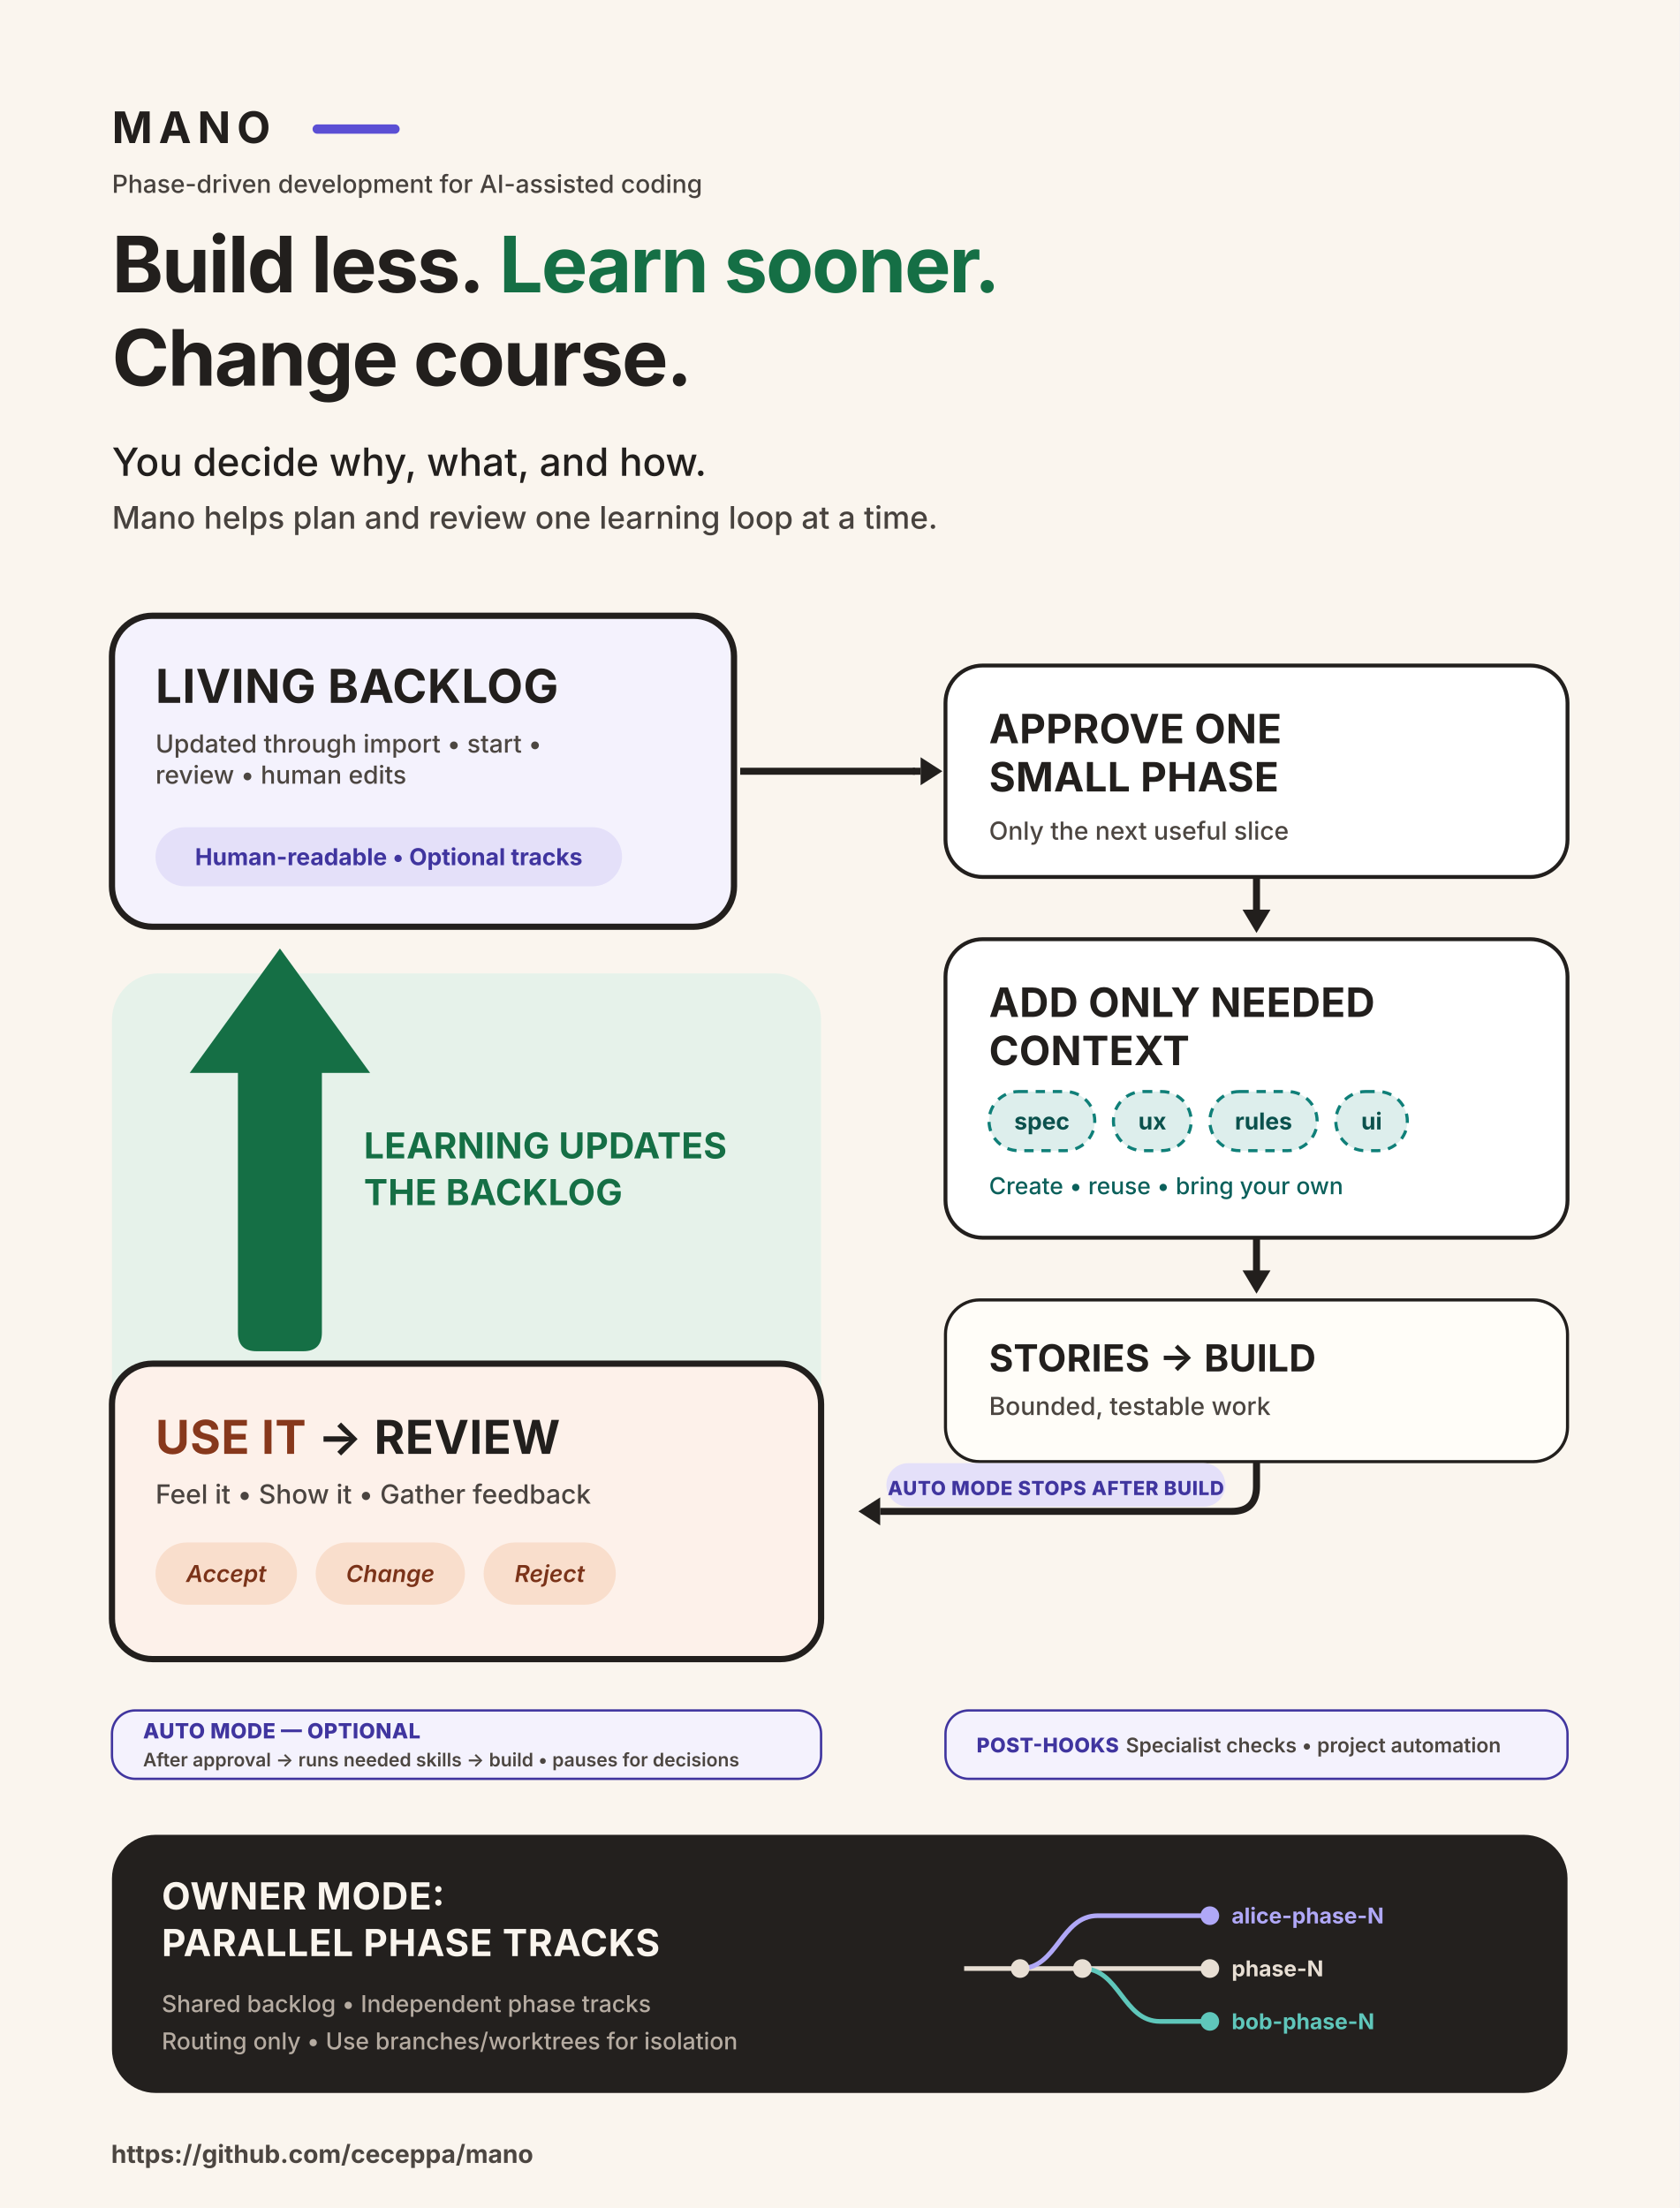
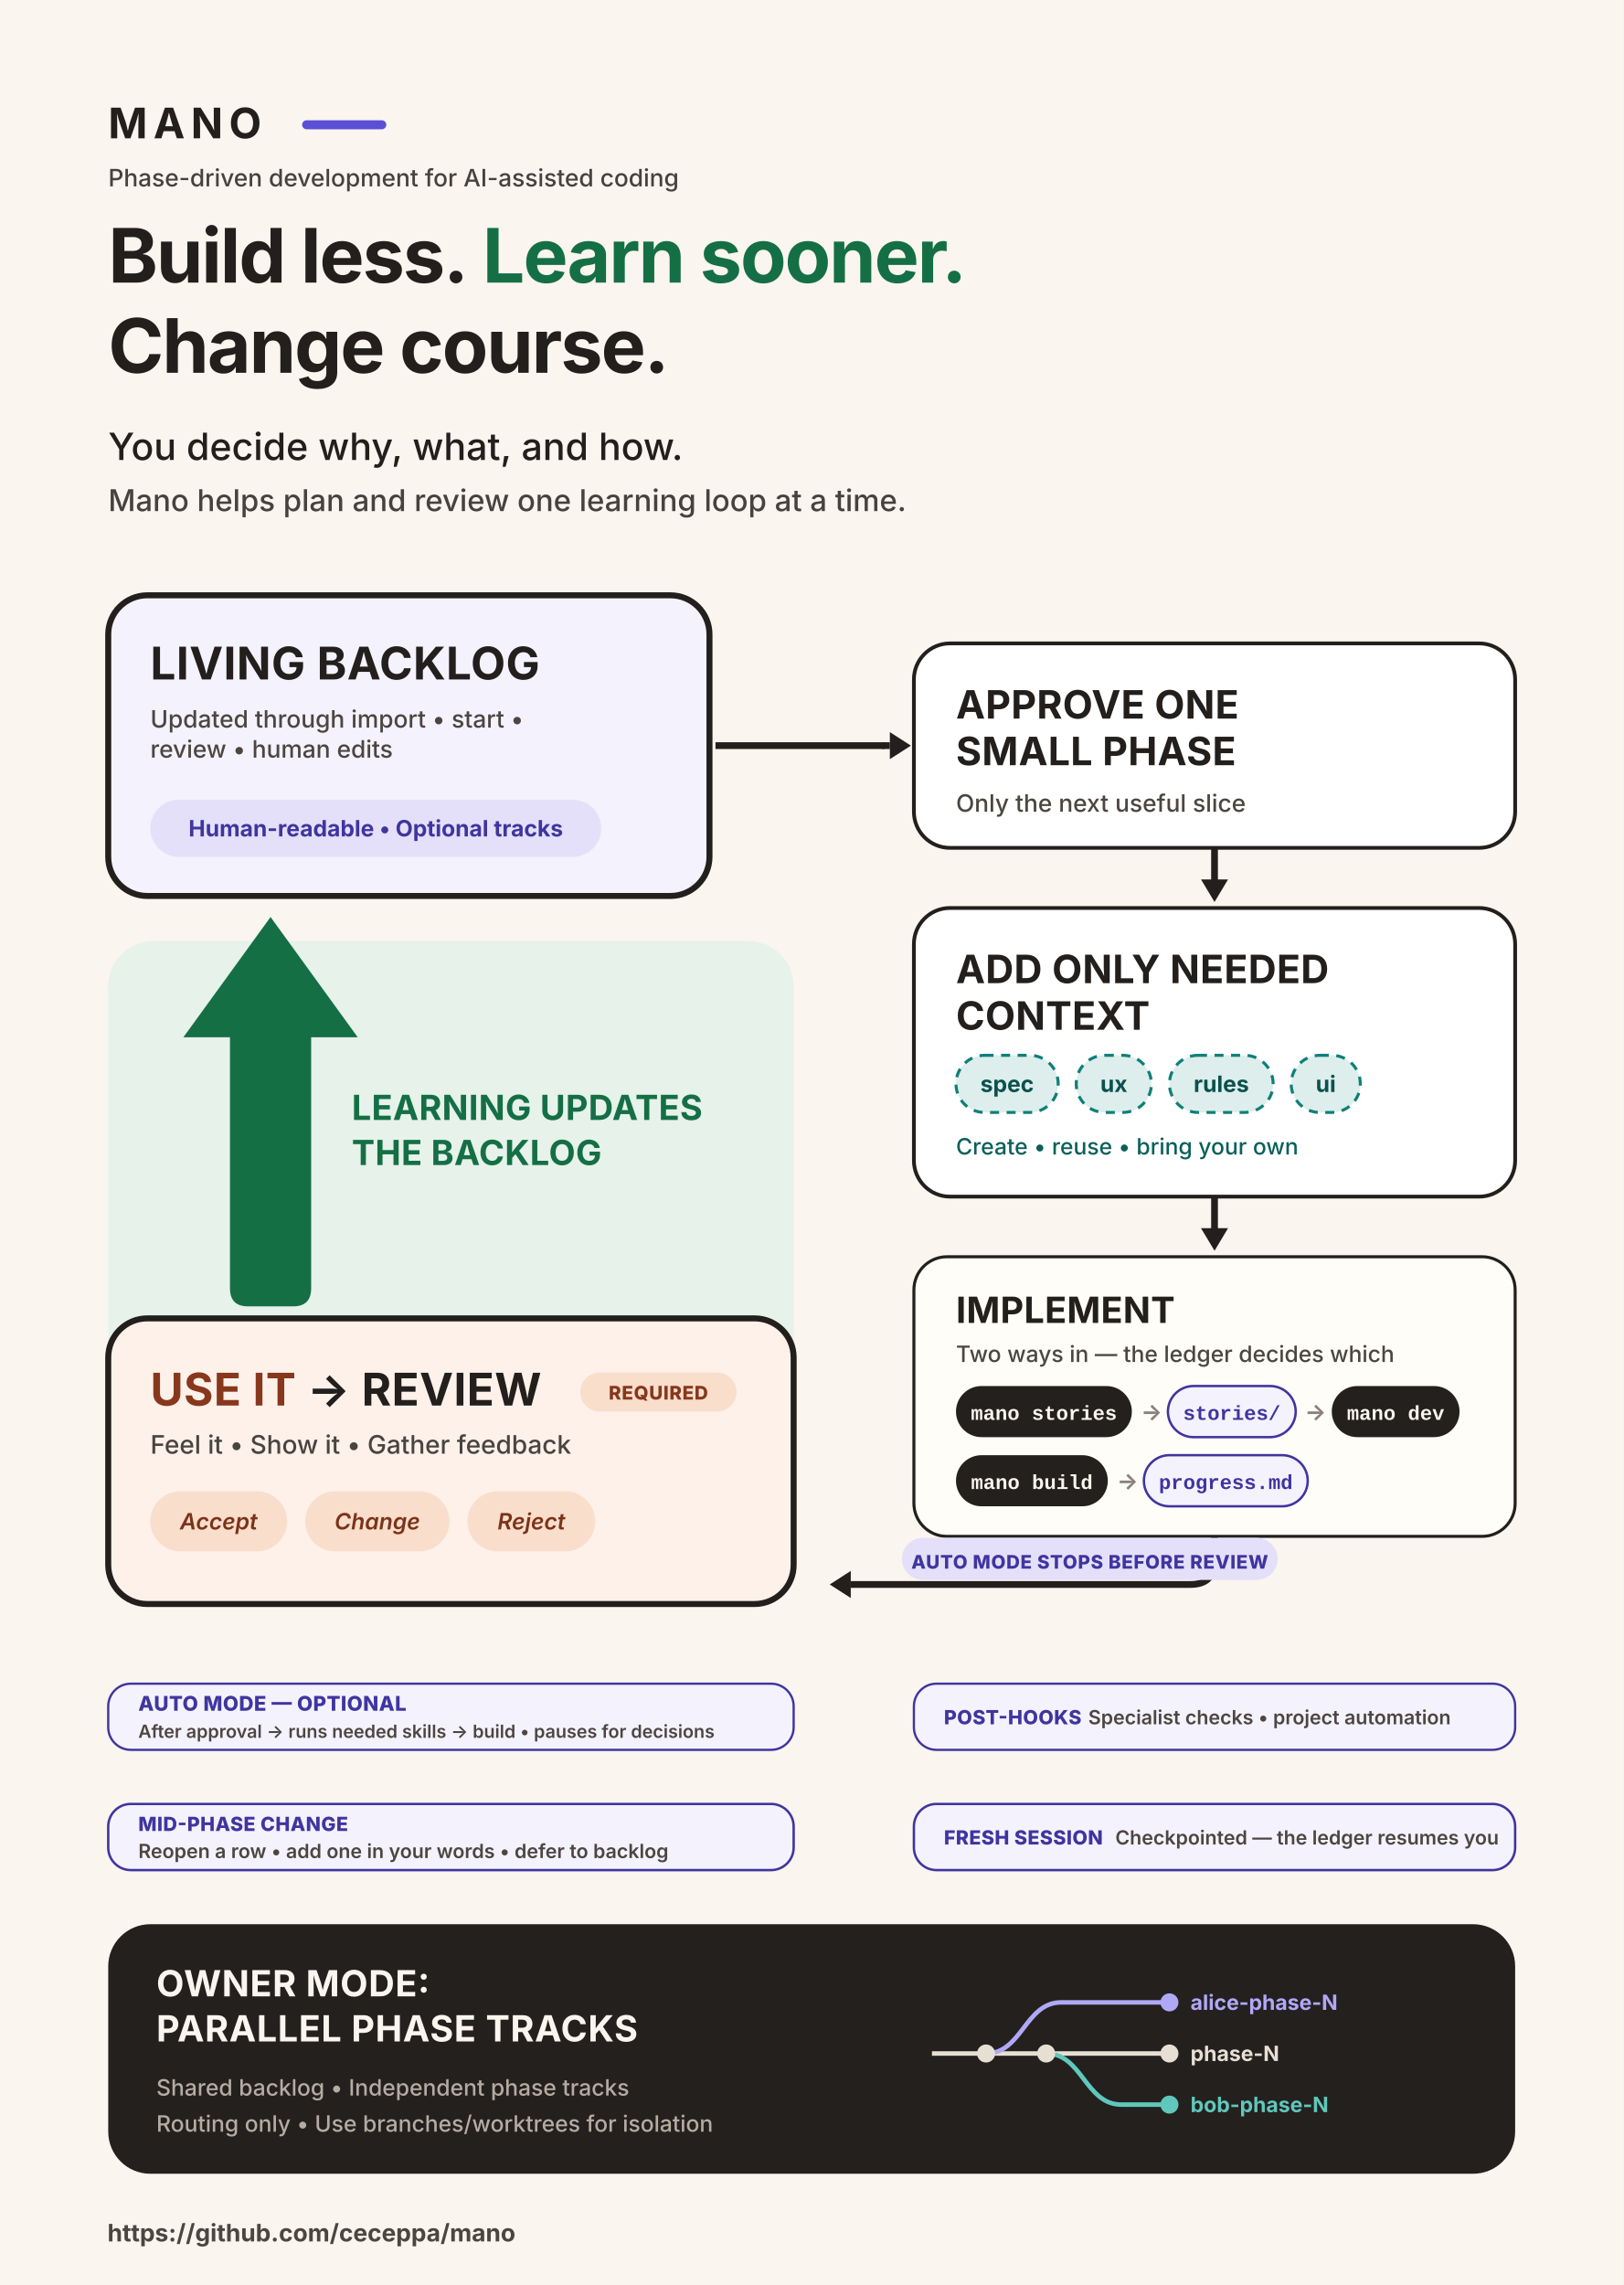
- <svg xmlns="http://www.w3.org/2000/svg" width="1080" height="1420" aria-labelledby="mano-title mano-description" viewBox="0 0 1080 1420" version="1.1" id="svg44">
+ <svg xmlns="http://www.w3.org/2000/svg" width="1080" height="1520" aria-labelledby="mano-title mano-description" viewBox="0 0 1080 1520" version="1.1" id="svg44">
  <defs id="defs44" />
-   <path fill="#faf5ee" d="M0 0h1080v1420H0Z" style="stroke-width:1.026" id="path1" />
+   <path fill="#faf5ee" d="M0 0h1080v1520H0Z" style="stroke-width:1.026" id="path1" />
  <rect width="456" height="348" x="72" y="626" fill="#e6f2ea" rx="30" id="rect1" />
  <text x="72" y="92" fill="#221f1d" font-family="Inter, 'Helvetica Neue', Helvetica, Arial, sans-serif" font-size="28" font-weight="800" letter-spacing="4" style="font-style:normal;font-variant:normal;font-weight:700;font-stretch:normal;font-family:Inter;-inkscape-font-specification:&quot;Inter Bold&quot;" id="text1">MANO</text>
  <rect width="56" height="6" x="201" y="80" fill="#5b4fd4" rx="3" id="rect2" />
  <text x="72" y="124" fill="#6f6660" font-family="Inter, 'Helvetica Neue', Helvetica, Arial, sans-serif" font-size="16" font-weight="500" style="font-style:normal;font-variant:normal;font-weight:500;font-stretch:normal;font-family:Inter;-inkscape-font-specification:&quot;Inter Medium&quot;;fill:#47423e;fill-opacity:1" id="text2">Phase-driven development for AI-assisted coding</text>
  <text x="72" y="188" fill="#221f1d" font-family="Inter, 'Helvetica Neue', Helvetica, Arial, sans-serif" font-size="50" font-weight="800" letter-spacing="-1.1" style="font-style:normal;font-variant:normal;font-weight:700;font-stretch:normal;font-family:Inter;-inkscape-font-specification:&quot;Inter Bold&quot;" id="text3">Build less. <tspan fill="#156f45" style="font-style:normal;font-variant:normal;font-weight:700;font-stretch:normal;font-family:Inter;-inkscape-font-specification:&quot;Inter Bold&quot;" id="tspan2">Learn sooner.</tspan>
  </text>
  <text x="72" y="248" fill="#221f1d" font-family="Inter, 'Helvetica Neue', Helvetica, Arial, sans-serif" font-size="50" font-weight="800" letter-spacing="-1.1" style="font-style:normal;font-variant:normal;font-weight:700;font-stretch:normal;font-family:Inter;-inkscape-font-specification:&quot;Inter Bold&quot;" id="text4">Change course.</text>
  <text x="72" y="306" fill="#221f1d" font-family="Inter, 'Helvetica Neue', Helvetica, Arial, sans-serif" font-size="25" font-weight="700" style="font-style:normal;font-variant:normal;font-weight:500;font-stretch:normal;font-family:Inter;-inkscape-font-specification:&quot;Inter Medium&quot;" id="text5">You decide why, what, and how.</text>
  <text x="72" y="340" fill="#6f6660" font-family="Inter, 'Helvetica Neue', Helvetica, Arial, sans-serif" font-size="20" font-weight="400" style="font-style:normal;font-variant:normal;font-weight:500;font-stretch:normal;font-family:Inter;-inkscape-font-specification:&quot;Inter Medium&quot;;fill:#47423e;fill-opacity:1" id="text6">Mano helps plan and review one learning loop at a time.</text>
  <rect width="400" height="200" x="72" y="396" fill="#f4f2fd" stroke="#221f1d" stroke-width="4" rx="26" id="rect6" />
  <text x="100" y="452" fill="#221f1d" font-family="Inter, 'Helvetica Neue', Helvetica, Arial, sans-serif" font-size="30" font-weight="800" letter-spacing=".3" style="font-style:normal;font-variant:normal;font-weight:700;font-stretch:normal;font-family:Inter;-inkscape-font-specification:&quot;Inter Bold&quot;" id="text7">LIVING BACKLOG</text>
  <text x="100" y="484" fill="#6f6660" font-family="Inter, 'Helvetica Neue', Helvetica, Arial, sans-serif" font-size="16" font-weight="500" style="font-style:normal;font-variant:normal;font-weight:500;font-stretch:normal;font-family:Inter;-inkscape-font-specification:&quot;Inter Medium&quot;;fill:#4c4641;fill-opacity:1" id="text8">
    <tspan x="100" y="484" id="tspan7">Updated through import • start •</tspan>
    <tspan x="100" y="504" id="tspan8">review • human edits</tspan>
  </text>
  <g transform="translate(0 20)" id="g9">
    <rect width="300" height="38" x="100" y="512" fill="#e4e0f9" rx="19" id="rect8" />
    <text x="250" y="536.4" fill="#40359f" font-family="Inter, 'Helvetica Neue', Helvetica, Arial, sans-serif" font-size="15" font-weight="700" style="font-style:normal;font-variant:normal;font-weight:700;font-stretch:normal;font-family:Inter;-inkscape-font-specification:&quot;Inter Bold&quot;" text-anchor="middle" id="text9">Human-readable • Optional tracks</text>
  </g>
  <path stroke="#221f1d" stroke-width="9.182" d="M476 496h112.405" style="stroke-width:4.5;stroke-dasharray:none" id="path9" />
  <path stroke="#221f1d" stroke-width="4.5" d="M587 496h5" id="path10" />
  <path fill="#221f1d" d="m606 496-14-9v18z" id="path11" />
  <rect width="400" height="136" x="608" y="428" fill="#fff" stroke="#221f1d" stroke-width="2.5" rx="24" id="rect11" />
  <text x="636" y="478" fill="#221f1d" font-family="Inter, 'Helvetica Neue', Helvetica, Arial, sans-serif" font-size="26" font-weight="800" letter-spacing=".2" style="font-style:normal;font-variant:normal;font-weight:700;font-stretch:normal;font-family:Inter;-inkscape-font-specification:&quot;Inter Bold&quot;" id="text11">APPROVE ONE</text>
  <text x="636" y="509" fill="#221f1d" font-family="Inter, 'Helvetica Neue', Helvetica, Arial, sans-serif" font-size="26" font-weight="800" letter-spacing=".2" style="font-style:normal;font-variant:normal;font-weight:700;font-stretch:normal;font-family:Inter;-inkscape-font-specification:&quot;Inter Bold&quot;" id="text12">SMALL PHASE</text>
  <text x="636" y="540" fill="#6f6660" font-family="Inter, 'Helvetica Neue', Helvetica, Arial, sans-serif" font-size="16" font-weight="500" style="font-style:normal;font-variant:normal;font-weight:500;font-stretch:normal;font-family:Inter;-inkscape-font-specification:&quot;Inter Medium&quot;;fill:#4c4641;fill-opacity:1" id="text13">Only the next useful slice</text>
  <path stroke="#221f1d" stroke-width="4.5" d="M808 564v22" id="path13" />
  <path fill="#221f1d" d="m808 600-9-15h18z" id="path14" />
  <rect width="400" height="192" x="608" y="604" fill="#fff" stroke="#221f1d" stroke-width="2.5" rx="24" id="rect14" />
  <text x="636" y="654" fill="#221f1d" font-family="Inter, 'Helvetica Neue', Helvetica, Arial, sans-serif" font-size="26" font-weight="800" letter-spacing=".2" style="font-style:normal;font-variant:normal;font-weight:700;font-stretch:normal;font-family:Inter;-inkscape-font-specification:&quot;Inter Bold&quot;" id="text14">ADD ONLY NEEDED</text>
  <text x="636" y="685" fill="#221f1d" font-family="Inter, 'Helvetica Neue', Helvetica, Arial, sans-serif" font-size="26" font-weight="800" letter-spacing=".2" style="font-style:normal;font-variant:normal;font-weight:700;font-stretch:normal;font-family:Inter;-inkscape-font-specification:&quot;Inter Bold&quot;" id="text15">CONTEXT</text>
  <rect width="68" height="38" x="636" y="702" fill="#ddeeec" stroke="#0f7f78" stroke-dasharray="6, 5" stroke-width="2" rx="19" id="rect15" />
  <text x="670" y="726.4" fill="#0f7f78" font-family="Inter, 'Helvetica Neue', Helvetica, Arial, sans-serif" font-size="15" font-weight="700" style="font-style:normal;font-variant:normal;font-weight:700;font-stretch:normal;font-family:Inter;-inkscape-font-specification:&quot;Inter Bold&quot;;fill:#0b514d;fill-opacity:1" text-anchor="middle" id="text16">spec</text>
  <rect width="50" height="38" x="716" y="702" fill="#ddeeec" stroke="#0f7f78" stroke-dasharray="6, 5" stroke-width="2" rx="19" id="rect16" />
  <text x="741" y="726.4" fill="#0f7f78" font-family="Inter, 'Helvetica Neue', Helvetica, Arial, sans-serif" font-size="15" font-weight="700" style="font-style:normal;font-variant:normal;font-weight:700;font-stretch:normal;font-family:Inter;-inkscape-font-specification:&quot;Inter Bold&quot;;fill:#0b514d;fill-opacity:1" text-anchor="middle" id="text17">ux</text>
  <rect width="69" height="38" x="778" y="702" fill="#ddeeec" stroke="#0f7f78" stroke-dasharray="6, 5" stroke-width="2" rx="19" id="rect17" />
  <text x="812.5" y="726.4" fill="#0f7f78" font-family="Inter, 'Helvetica Neue', Helvetica, Arial, sans-serif" font-size="15" font-weight="700" style="font-style:normal;font-variant:normal;font-weight:700;font-stretch:normal;font-family:Inter;-inkscape-font-specification:&quot;Inter Bold&quot;;fill:#0b514d;fill-opacity:1" text-anchor="middle" id="text18">rules</text>
  <rect width="46" height="38" x="859" y="702" fill="#ddeeec" stroke="#0f7f78" stroke-dasharray="6, 5" stroke-width="2" rx="19" id="rect18" />
  <text x="882" y="726.4" fill="#0f7f78" font-family="Inter, 'Helvetica Neue', Helvetica, Arial, sans-serif" font-size="15" font-weight="700" style="font-style:normal;font-variant:normal;font-weight:700;font-stretch:normal;font-family:Inter;-inkscape-font-specification:&quot;Inter Bold&quot;;fill:#0b514d;fill-opacity:1" text-anchor="middle" id="text19">ui</text>
  <text x="636" y="768" fill="#0f7f78" font-family="Inter, 'Helvetica Neue', Helvetica, Arial, sans-serif" font-size="15" font-weight="700" style="font-style:normal;font-variant:normal;font-weight:500;font-stretch:normal;font-family:Inter;-inkscape-font-specification:&quot;Inter Medium&quot;;fill:#0b605b;fill-opacity:1" id="text20">Create • reuse • bring your own</text>
  <path stroke="#221f1d" stroke-width="4.5" d="M808 796v22" id="path20" />
  <path fill="#221f1d" d="m808 832-9-15h18z" id="path21" />
-   <rect width="400" height="104" x="608" y="836" fill="#fffdf8" stroke="#221f1d" stroke-width="2" rx="22" id="rect21" />
-   <text x="636" y="882" fill="#221f1d" font-family="Inter, 'Helvetica Neue', Helvetica, Arial, sans-serif" font-size="24" font-weight="800" letter-spacing=".2" style="font-style:normal;font-variant:normal;font-weight:700;font-stretch:normal;font-family:Inter;-inkscape-font-specification:&quot;Inter Bold&quot;" id="text21">STORIES → BUILD</text>
-   <text x="636" y="910" fill="#6f6660" font-family="Inter, 'Helvetica Neue', Helvetica, Arial, sans-serif" font-size="16" font-weight="500" style="font-style:normal;font-variant:normal;font-weight:500;font-stretch:normal;font-family:Inter;-inkscape-font-specification:&quot;Inter Medium&quot;;fill:#4c4641;fill-opacity:1" id="text22">Bounded, testable work</text>
-   <path fill="none" stroke="#221f1d" stroke-width="4.5" d="M808 940v16q0 16-16 16H566" id="path22" />
-   <path fill="#221f1d" d="m552 972 14-9v18z" id="path23" />
-   <rect width="218" height="28" x="570" y="941" fill="#e4e0f9" rx="14" id="rect23" />
-   <text x="679" y="961.5" fill="#40359f" font-family="Inter, 'Helvetica Neue', Helvetica, Arial, sans-serif" font-size="12.5" font-weight="800" letter-spacing=".4" text-anchor="middle" id="text23">AUTO MODE STOPS AFTER BUILD</text>
+   <rect width="400" height="186" x="608" y="836" fill="#fffdf8" stroke="#221f1d" stroke-width="2" rx="22" id="rect21" />
+   <text x="636" y="880" fill="#221f1d" font-family="Inter, 'Helvetica Neue', Helvetica, Arial, sans-serif" font-size="24" font-weight="800" letter-spacing=".2" style="font-style:normal;font-variant:normal;font-weight:700;font-stretch:normal;font-family:Inter;-inkscape-font-specification:&quot;Inter Bold&quot;" id="text21">IMPLEMENT</text>
+   <text x="636" y="906" fill="#6f6660" font-family="Inter, 'Helvetica Neue', Helvetica, Arial, sans-serif" font-size="15" font-weight="500" style="font-style:normal;font-variant:normal;font-weight:500;font-stretch:normal;font-family:Inter;-inkscape-font-specification:&quot;Inter Medium&quot;;fill:#4c4641;fill-opacity:1" id="text22">Two ways in — the ledger decides which</text>
+   <rect width="117" height="34" x="636" y="922" fill="#23201e" rx="17" id="rectA1" />
+   <text x="694.5" y="944.5" fill="#faf5ee" font-family="ui-monospace, SFMono-Regular, Menlo, Consolas, 'Liberation Mono', monospace" font-size="13.5" font-weight="700" text-anchor="middle" id="textA1">mano stories</text>
+   <text x="759" y="944.5" fill="#8a817b" font-family="Inter, 'Helvetica Neue', Helvetica, Arial, sans-serif" font-size="15" font-weight="700" id="textA2">→</text>
+   <rect width="85" height="34" x="777" y="922" fill="#f4f2fd" stroke="#40359f" stroke-width="1.6" rx="17" id="rectA3" />
+   <text x="819.5" y="944.5" fill="#40359f" font-family="ui-monospace, SFMono-Regular, Menlo, Consolas, 'Liberation Mono', monospace" font-size="13.5" font-weight="700" text-anchor="middle" id="textA3">stories/</text>
+   <text x="868" y="944.5" fill="#8a817b" font-family="Inter, 'Helvetica Neue', Helvetica, Arial, sans-serif" font-size="15" font-weight="700" id="textA4">→</text>
+   <rect width="85" height="34" x="886" y="922" fill="#23201e" rx="17" id="rectA5" />
+   <text x="928.5" y="944.5" fill="#faf5ee" font-family="ui-monospace, SFMono-Regular, Menlo, Consolas, 'Liberation Mono', monospace" font-size="13.5" font-weight="700" text-anchor="middle" id="textA5">mano dev</text>
+   <rect width="101" height="34" x="636" y="968" fill="#23201e" rx="17" id="rectB1" />
+   <text x="686.5" y="990.5" fill="#faf5ee" font-family="ui-monospace, SFMono-Regular, Menlo, Consolas, 'Liberation Mono', monospace" font-size="13.5" font-weight="700" text-anchor="middle" id="textB1">mano build</text>
+   <text x="743" y="990.5" fill="#8a817b" font-family="Inter, 'Helvetica Neue', Helvetica, Arial, sans-serif" font-size="15" font-weight="700" id="textB2">→</text>
+   <rect width="109" height="34" x="761" y="968" fill="#f4f2fd" stroke="#40359f" stroke-width="1.6" rx="17" id="rectB3" />
+   <text x="815.5" y="990.5" fill="#40359f" font-family="ui-monospace, SFMono-Regular, Menlo, Consolas, 'Liberation Mono', monospace" font-size="13.5" font-weight="700" text-anchor="middle" id="textB3">progress.md</text>
+   <path fill="none" stroke="#221f1d" stroke-width="4.5" d="M808 1022v16q0 16-16 16H566" id="path22" />
+   <path fill="#221f1d" d="m552 1054 14-9v18z" id="path23" />
+   <rect width="250" height="28" x="600" y="1023" fill="#e4e0f9" rx="14" id="rect23" />
+   <text x="725" y="1043.5" fill="#40359f" font-family="Inter, 'Helvetica Neue', Helvetica, Arial, sans-serif" font-size="12.5" font-weight="800" letter-spacing=".4" text-anchor="middle" id="text23">AUTO MODE STOPS BEFORE REVIEW</text>
  <rect width="456" height="190" x="72" y="877" fill="#fdf1ea" stroke="#221f1d" stroke-width="4" rx="26" id="rect24" />
  <text x="100" y="935" fill="#221f1d" font-family="Inter, 'Helvetica Neue', Helvetica, Arial, sans-serif" font-size="30" font-weight="800" letter-spacing=".3" style="font-style:normal;font-variant:normal;font-weight:700;font-stretch:normal;font-family:Inter;-inkscape-font-specification:&quot;Inter Bold&quot;" id="text24">
    <tspan fill="#d45a2e" style="font-style:normal;font-variant:normal;font-weight:700;font-stretch:normal;font-family:Inter;-inkscape-font-specification:&quot;Inter Bold&quot;;fill:#87381c;fill-opacity:1" id="tspan24">USE IT</tspan> → REVIEW</text>
+   <rect width="104" height="26" x="386" y="913" fill="#f9decc" rx="13" id="rect24b" />
+   <text x="438" y="931" fill="#87381c" font-family="Inter, 'Helvetica Neue', Helvetica, Arial, sans-serif" font-size="12.5" font-weight="800" letter-spacing=".4" text-anchor="middle" id="text24b">REQUIRED</text>
  <text x="100" y="967" fill="#6f6660" font-family="Inter, 'Helvetica Neue', Helvetica, Arial, sans-serif" font-size="17" font-weight="500" style="font-style:normal;font-variant:normal;font-weight:500;font-stretch:normal;font-family:Inter;-inkscape-font-specification:&quot;Inter Medium&quot;" id="text25">
    <tspan style="fill:#4a4440;fill-opacity:1" id="tspan25">Feel it • Show it • Gather feedback</tspan>
  </text>
  <rect width="91" height="40" x="100" y="992" fill="#f9decc" rx="20" id="rect25" />
  <text x="145.5" y="1017.4" fill="#a8431f" font-family="Inter, 'Helvetica Neue', Helvetica, Arial, sans-serif" font-size="15" font-weight="700" style="font-style:normal;font-variant:normal;font-weight:700;font-stretch:normal;font-family:Inter;-inkscape-font-specification:&quot;Inter Bold&quot;" text-anchor="middle" id="text26">
    <tspan style="font-style:italic;font-variant:normal;font-weight:600;font-stretch:normal;font-family:Inter;-inkscape-font-specification:&quot;Inter Semi-Bold Italic&quot;;fill:#7b3319;fill-opacity:1" id="tspan26">Accept</tspan>
  </text>
  <rect width="96" height="40" x="203" y="992" fill="#f9decc" rx="20" id="rect26" />
  <text x="251" y="1017.4" fill="#a8431f" font-family="Inter, 'Helvetica Neue', Helvetica, Arial, sans-serif" font-size="15" font-weight="700" style="font-style:normal;font-variant:normal;font-weight:700;font-stretch:normal;font-family:Inter;-inkscape-font-specification:&quot;Inter Bold&quot;" text-anchor="middle" id="text27">
    <tspan style="font-style:italic;font-variant:normal;font-weight:600;font-stretch:normal;font-family:Inter;-inkscape-font-specification:&quot;Inter Semi-Bold Italic&quot;;fill:#7b3319;fill-opacity:1" id="tspan27">Change</tspan>
  </text>
  <rect width="85" height="40" x="311" y="992" fill="#f9decc" rx="20" id="rect27" />
  <text x="353.5" y="1017.4" fill="#a8431f" font-family="Inter, 'Helvetica Neue', Helvetica, Arial, sans-serif" font-size="15" font-weight="700" style="font-style:normal;font-variant:normal;font-weight:700;font-stretch:normal;font-family:Inter;-inkscape-font-specification:&quot;Inter Bold&quot;" text-anchor="middle" id="text28">
    <tspan style="font-style:italic;font-variant:normal;font-weight:600;font-stretch:normal;font-family:Inter;-inkscape-font-specification:&quot;Inter Semi-Bold Italic&quot;;fill:#7b3319;fill-opacity:1" id="tspan28">Reject</tspan>
  </text>
  <path fill="#156f45" d="m180 610 58 80h-31v167q0 12-12 12h-30q-12 0-12-12V690h-31z" id="path28" />
  <text x="234" y="745" fill="#156f45" font-family="Inter, 'Helvetica Neue', Helvetica, Arial, sans-serif" font-size="23" font-weight="800" letter-spacing=".2" style="font-style:normal;font-variant:normal;font-weight:700;font-stretch:normal;font-family:Inter;-inkscape-font-specification:&quot;Inter Bold&quot;" id="text30">
    <tspan x="234" y="745" id="tspan29">LEARNING UPDATES</tspan>
    <tspan x="234" y="775" id="tspan30">THE BACKLOG</tspan>
  </text>
  <g transform="translate(0 20)" id="g34">
-     <rect width="456" height="44" x="72" y="1080" fill="#f4f2fd" stroke="#40359f" stroke-width="1.5" rx="15" id="rect30" />
-     <text x="92" y="1098" fill="#40359f" font-family="Inter, 'Helvetica Neue', Helvetica, Arial, sans-serif" font-size="13.5" font-weight="800" letter-spacing=".25" id="text31">AUTO MODE — OPTIONAL</text>
-     <text x="92" y="1116" fill="#4c4641" font-family="Inter, 'Helvetica Neue', Helvetica, Arial, sans-serif" font-size="12" font-weight="600" id="text32">After approval → runs needed skills → build • pauses for decisions</text>
-     <rect width="400" height="44" x="608" y="1080" fill="#f4f2fd" stroke="#40359f" stroke-width="1.5" rx="15" id="rect32" />
-     <text x="628" y="1107" fill="#40359f" font-family="Inter, 'Helvetica Neue', Helvetica, Arial, sans-serif" font-size="13" font-weight="800" letter-spacing=".25" id="text33">POST-HOOKS</text>
-     <text x="724" y="1107" fill="#4c4641" font-family="Inter, 'Helvetica Neue', Helvetica, Arial, sans-serif" font-size="13" font-weight="600" id="text34">Specialist checks • project automation</text>
+     <rect width="456" height="44" x="72" y="1100" fill="#f4f2fd" stroke="#40359f" stroke-width="1.5" rx="15" id="rect30" />
+     <text x="92" y="1118" fill="#40359f" font-family="Inter, 'Helvetica Neue', Helvetica, Arial, sans-serif" font-size="13.5" font-weight="800" letter-spacing=".25" id="text31">AUTO MODE — OPTIONAL</text>
+     <text x="92" y="1136" fill="#4c4641" font-family="Inter, 'Helvetica Neue', Helvetica, Arial, sans-serif" font-size="12" font-weight="600" id="text32">After approval → runs needed skills → build • pauses for decisions</text>
+     <rect width="400" height="44" x="608" y="1100" fill="#f4f2fd" stroke="#40359f" stroke-width="1.5" rx="15" id="rect32" />
+     <text x="628" y="1127" fill="#40359f" font-family="Inter, 'Helvetica Neue', Helvetica, Arial, sans-serif" font-size="13" font-weight="800" letter-spacing=".25" id="text33">POST-HOOKS</text>
+     <text x="724" y="1127" fill="#4c4641" font-family="Inter, 'Helvetica Neue', Helvetica, Arial, sans-serif" font-size="13" font-weight="600" id="text34">Specialist checks • project automation</text>
  </g>
  <g transform="translate(0 40)" id="g43">
-     <rect width="936" height="166" x="72" y="1140" fill="#23201e" rx="28" id="rect34" />
-     <text x="104" y="1188" fill="#faf5ee" font-family="Inter, 'Helvetica Neue', Helvetica, Arial, sans-serif" font-size="24" font-weight="800" letter-spacing=".4" style="font-style:normal;font-variant:normal;font-weight:700;font-stretch:normal;font-family:Inter;-inkscape-font-specification:&quot;Inter Bold&quot;" id="text35">
-       <tspan x="104" y="1188" id="tspan34">OWNER MODE:</tspan>
-       <tspan x="104" y="1218" id="tspan35">PARALLEL PHASE TRACKS</tspan>
+     <rect width="456" height="44" x="72" y="1160" fill="#f4f2fd" stroke="#40359f" stroke-width="1.6" rx="15" id="rect33b" />
+     <text x="92" y="1178" fill="#40359f" font-family="Inter, 'Helvetica Neue', Helvetica, Arial, sans-serif" font-size="13" font-weight="800" letter-spacing=".25" id="text33b">MID-PHASE CHANGE</text>
+     <text x="92" y="1196" fill="#4c4641" font-family="Inter, 'Helvetica Neue', Helvetica, Arial, sans-serif" font-size="13" font-weight="600" id="text33c">Reopen a row • add one in your words • defer to backlog</text>
+     <rect width="400" height="44" x="608" y="1160" fill="#f4f2fd" stroke="#40359f" stroke-width="1.6" rx="15" id="rect33d" />
+     <text x="628" y="1187" fill="#40359f" font-family="Inter, 'Helvetica Neue', Helvetica, Arial, sans-serif" font-size="13" font-weight="800" letter-spacing=".25" id="text33e">FRESH SESSION</text>
+     <text x="742" y="1187" fill="#4c4641" font-family="Inter, 'Helvetica Neue', Helvetica, Arial, sans-serif" font-size="13" font-weight="600" id="text33f">Checkpointed — the ledger resumes you</text>
+     <rect width="936" height="166" x="72" y="1240" fill="#23201e" rx="28" id="rect34" />
+     <text x="104" y="1288" fill="#faf5ee" font-family="Inter, 'Helvetica Neue', Helvetica, Arial, sans-serif" font-size="24" font-weight="800" letter-spacing=".4" style="font-style:normal;font-variant:normal;font-weight:700;font-stretch:normal;font-family:Inter;-inkscape-font-specification:&quot;Inter Bold&quot;" id="text35">
+       <tspan x="104" y="1288" id="tspan34">OWNER MODE:</tspan>
+       <tspan x="104" y="1318" id="tspan35">PARALLEL PHASE TRACKS</tspan>
    </text>
-     <text x="104" y="1254" fill="#b5aba1" font-family="Inter, 'Helvetica Neue', Helvetica, Arial, sans-serif" font-size="15" font-weight="500" style="font-style:normal;font-variant:normal;font-weight:500;font-stretch:normal;font-family:Inter;-inkscape-font-specification:&quot;Inter Medium&quot;" id="text36">Shared backlog • Independent phase tracks</text>
-     <text x="104" y="1278" fill="#b5aba1" font-family="Inter, 'Helvetica Neue', Helvetica, Arial, sans-serif" font-size="15" font-weight="500" style="font-style:normal;font-variant:normal;font-weight:500;font-stretch:normal;font-family:Inter;-inkscape-font-specification:&quot;Inter Medium&quot;" id="text37">Routing only • Use branches/worktrees for isolation</text>
-     <path stroke="#e8dfd4" stroke-width="3" d="M620 1226h158" id="path37" />
-     <path fill="none" stroke="#b0a8f7" stroke-width="3" d="M656 1226c24 0 26-34 50-34h72" id="path38" />
-     <path fill="none" stroke="#5fc7bb" stroke-width="3" d="M696 1226c24 0 26 34 50 34h32" id="path39" />
-     <circle cx="656" cy="1226" r="6" fill="#e8dfd4" id="circle39" />
-     <circle cx="696" cy="1226" r="6" fill="#e8dfd4" id="circle40" />
-     <circle cx="778" cy="1192" r="6" fill="#b0a8f7" id="circle41" />
-     <text x="792" y="1197" fill="#b0a8f7" font-family="Inconsolata, ui-monospace, 'SF Mono', Menlo, monospace" font-size="14" font-weight="700" style="font-style:normal;font-variant:normal;font-weight:700;font-stretch:normal;font-family:Inter;-inkscape-font-specification:&quot;Inter Bold&quot;" id="text41">alice-phase-N</text>
-     <circle cx="778" cy="1226" r="6" fill="#e8dfd4" id="circle42" />
-     <text x="792" y="1231" fill="#e8dfd4" font-family="Inconsolata, ui-monospace, 'SF Mono', Menlo, monospace" font-size="14" font-weight="700" style="font-style:normal;font-variant:normal;font-weight:700;font-stretch:normal;font-family:Inter;-inkscape-font-specification:&quot;Inter Bold&quot;" id="text42">phase-N</text>
-     <circle cx="778" cy="1260" r="6" fill="#5fc7bb" id="circle43" />
-     <text x="792" y="1265" fill="#5fc7bb" font-family="Inconsolata, ui-monospace, 'SF Mono', Menlo, monospace" font-size="14" font-weight="700" style="font-style:normal;font-variant:normal;font-weight:700;font-stretch:normal;font-family:Inter;-inkscape-font-specification:&quot;Inter Bold&quot;" id="text43">bob-phase-N</text>
+     <text x="104" y="1354" fill="#b5aba1" font-family="Inter, 'Helvetica Neue', Helvetica, Arial, sans-serif" font-size="15" font-weight="500" style="font-style:normal;font-variant:normal;font-weight:500;font-stretch:normal;font-family:Inter;-inkscape-font-specification:&quot;Inter Medium&quot;" id="text36">Shared backlog • Independent phase tracks</text>
+     <text x="104" y="1378" fill="#b5aba1" font-family="Inter, 'Helvetica Neue', Helvetica, Arial, sans-serif" font-size="15" font-weight="500" style="font-style:normal;font-variant:normal;font-weight:500;font-stretch:normal;font-family:Inter;-inkscape-font-specification:&quot;Inter Medium&quot;" id="text37">Routing only • Use branches/worktrees for isolation</text>
+     <path stroke="#e8dfd4" stroke-width="3" d="M620 1326h158" id="path37" />
+     <path fill="none" stroke="#b0a8f7" stroke-width="3" d="M656 1326c24 0 26-34 50-34h72" id="path38" />
+     <path fill="none" stroke="#5fc7bb" stroke-width="3" d="M696 1326c24 0 26 34 50 34h32" id="path39" />
+     <circle cx="656" cy="1326" r="6" fill="#e8dfd4" id="circle39" />
+     <circle cx="696" cy="1326" r="6" fill="#e8dfd4" id="circle40" />
+     <circle cx="778" cy="1292" r="6" fill="#b0a8f7" id="circle41" />
+     <text x="792" y="1297" fill="#b0a8f7" font-family="Inconsolata, ui-monospace, 'SF Mono', Menlo, monospace" font-size="14" font-weight="700" style="font-style:normal;font-variant:normal;font-weight:700;font-stretch:normal;font-family:Inter;-inkscape-font-specification:&quot;Inter Bold&quot;" id="text41">alice-phase-N</text>
+     <circle cx="778" cy="1326" r="6" fill="#e8dfd4" id="circle42" />
+     <text x="792" y="1331" fill="#e8dfd4" font-family="Inconsolata, ui-monospace, 'SF Mono', Menlo, monospace" font-size="14" font-weight="700" style="font-style:normal;font-variant:normal;font-weight:700;font-stretch:normal;font-family:Inter;-inkscape-font-specification:&quot;Inter Bold&quot;" id="text42">phase-N</text>
+     <circle cx="778" cy="1360" r="6" fill="#5fc7bb" id="circle43" />
+     <text x="792" y="1365" fill="#5fc7bb" font-family="Inconsolata, ui-monospace, 'SF Mono', Menlo, monospace" font-size="14" font-weight="700" style="font-style:normal;font-variant:normal;font-weight:700;font-stretch:normal;font-family:Inter;-inkscape-font-specification:&quot;Inter Bold&quot;" id="text43">bob-phase-N</text>
  </g>
-   <text x="71.472" y="1391" fill="#4c4641" font-family="Inter, 'Helvetica Neue', Helvetica, Arial, sans-serif" font-size="16" font-weight="500" style="font-style:normal;font-variant:normal;font-weight:700;font-stretch:normal;font-family:Inter;-inkscape-font-specification:&quot;Inter Bold&quot;" id="text44">https://github.com/ceceppa/mano</text>
+   <text x="71.472" y="1491" fill="#4c4641" font-family="Inter, 'Helvetica Neue', Helvetica, Arial, sans-serif" font-size="16" font-weight="500" style="font-style:normal;font-variant:normal;font-weight:700;font-stretch:normal;font-family:Inter;-inkscape-font-specification:&quot;Inter Bold&quot;" id="text44">https://github.com/ceceppa/mano</text>
</svg>
